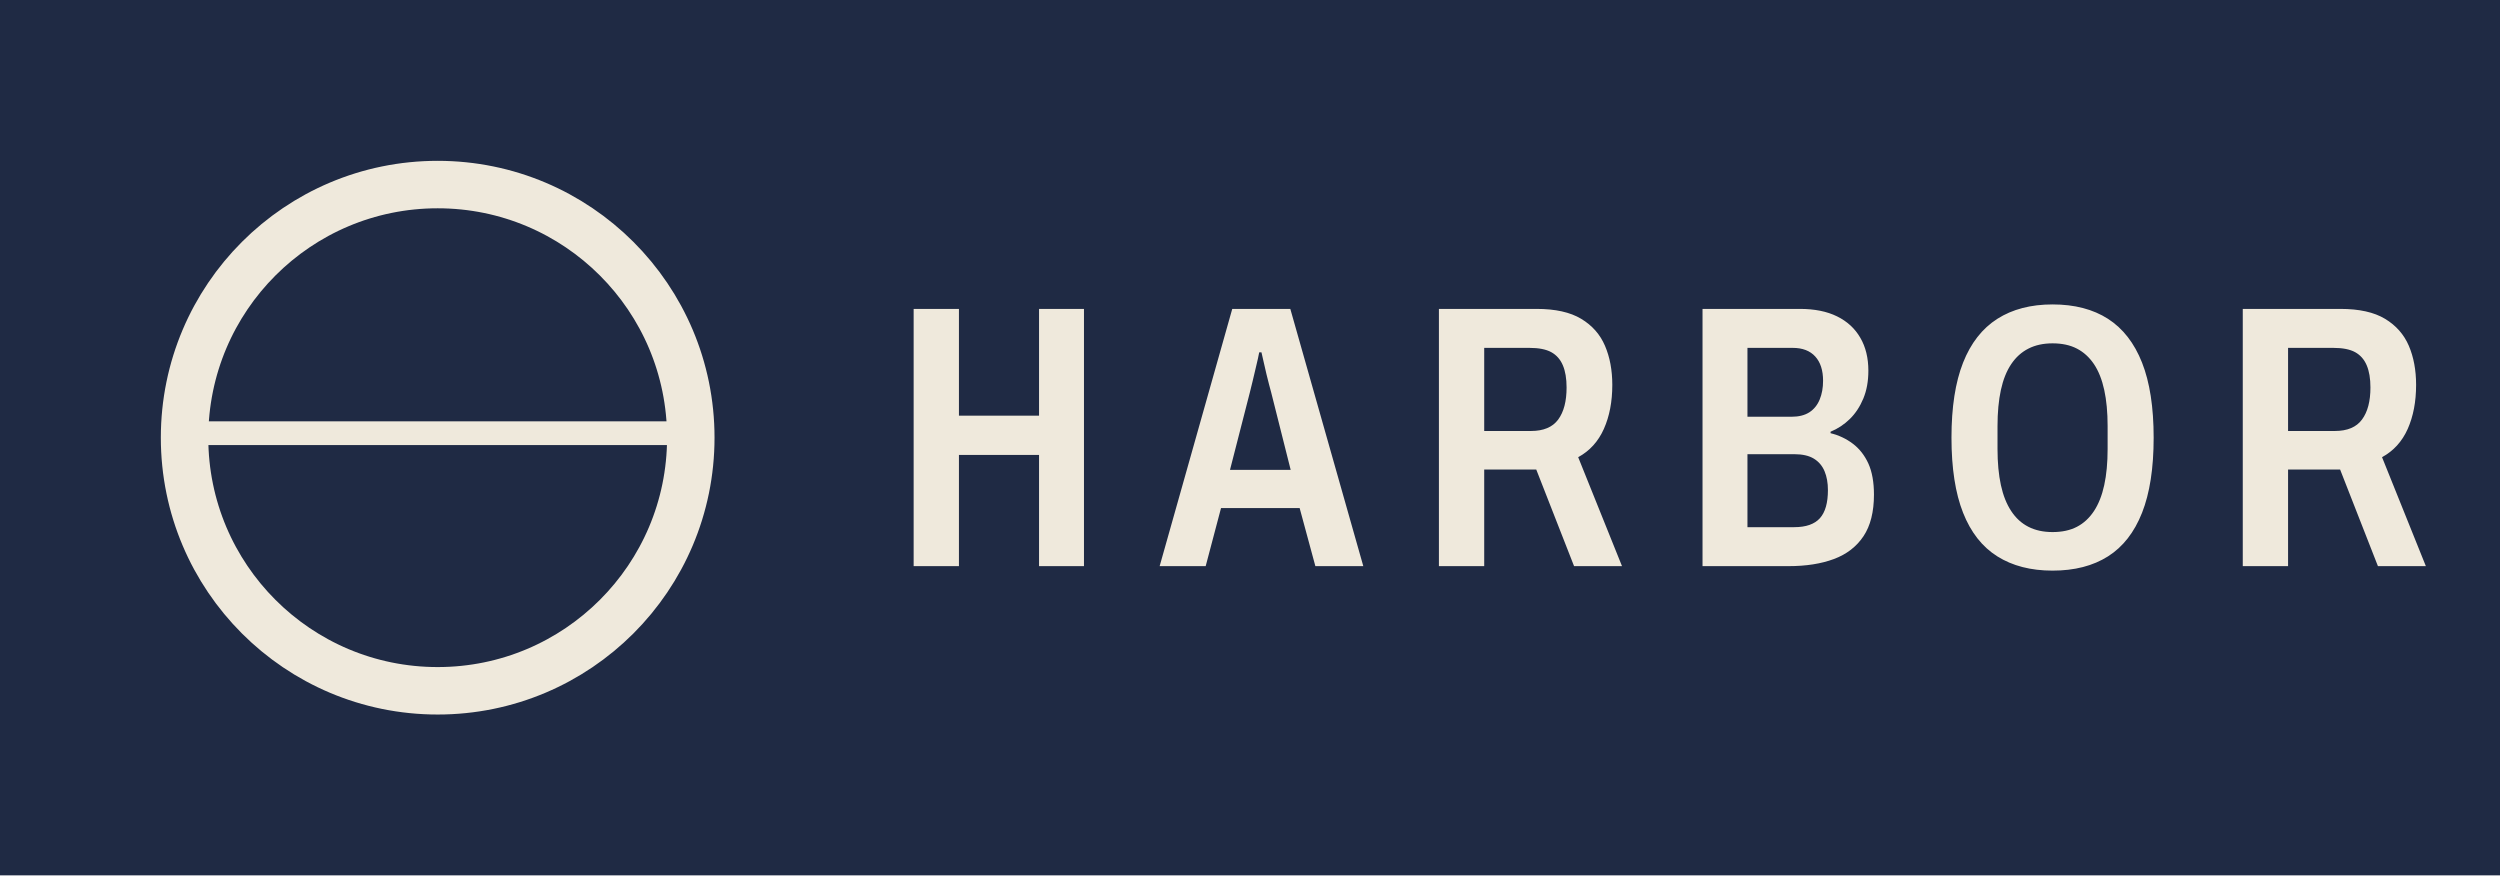
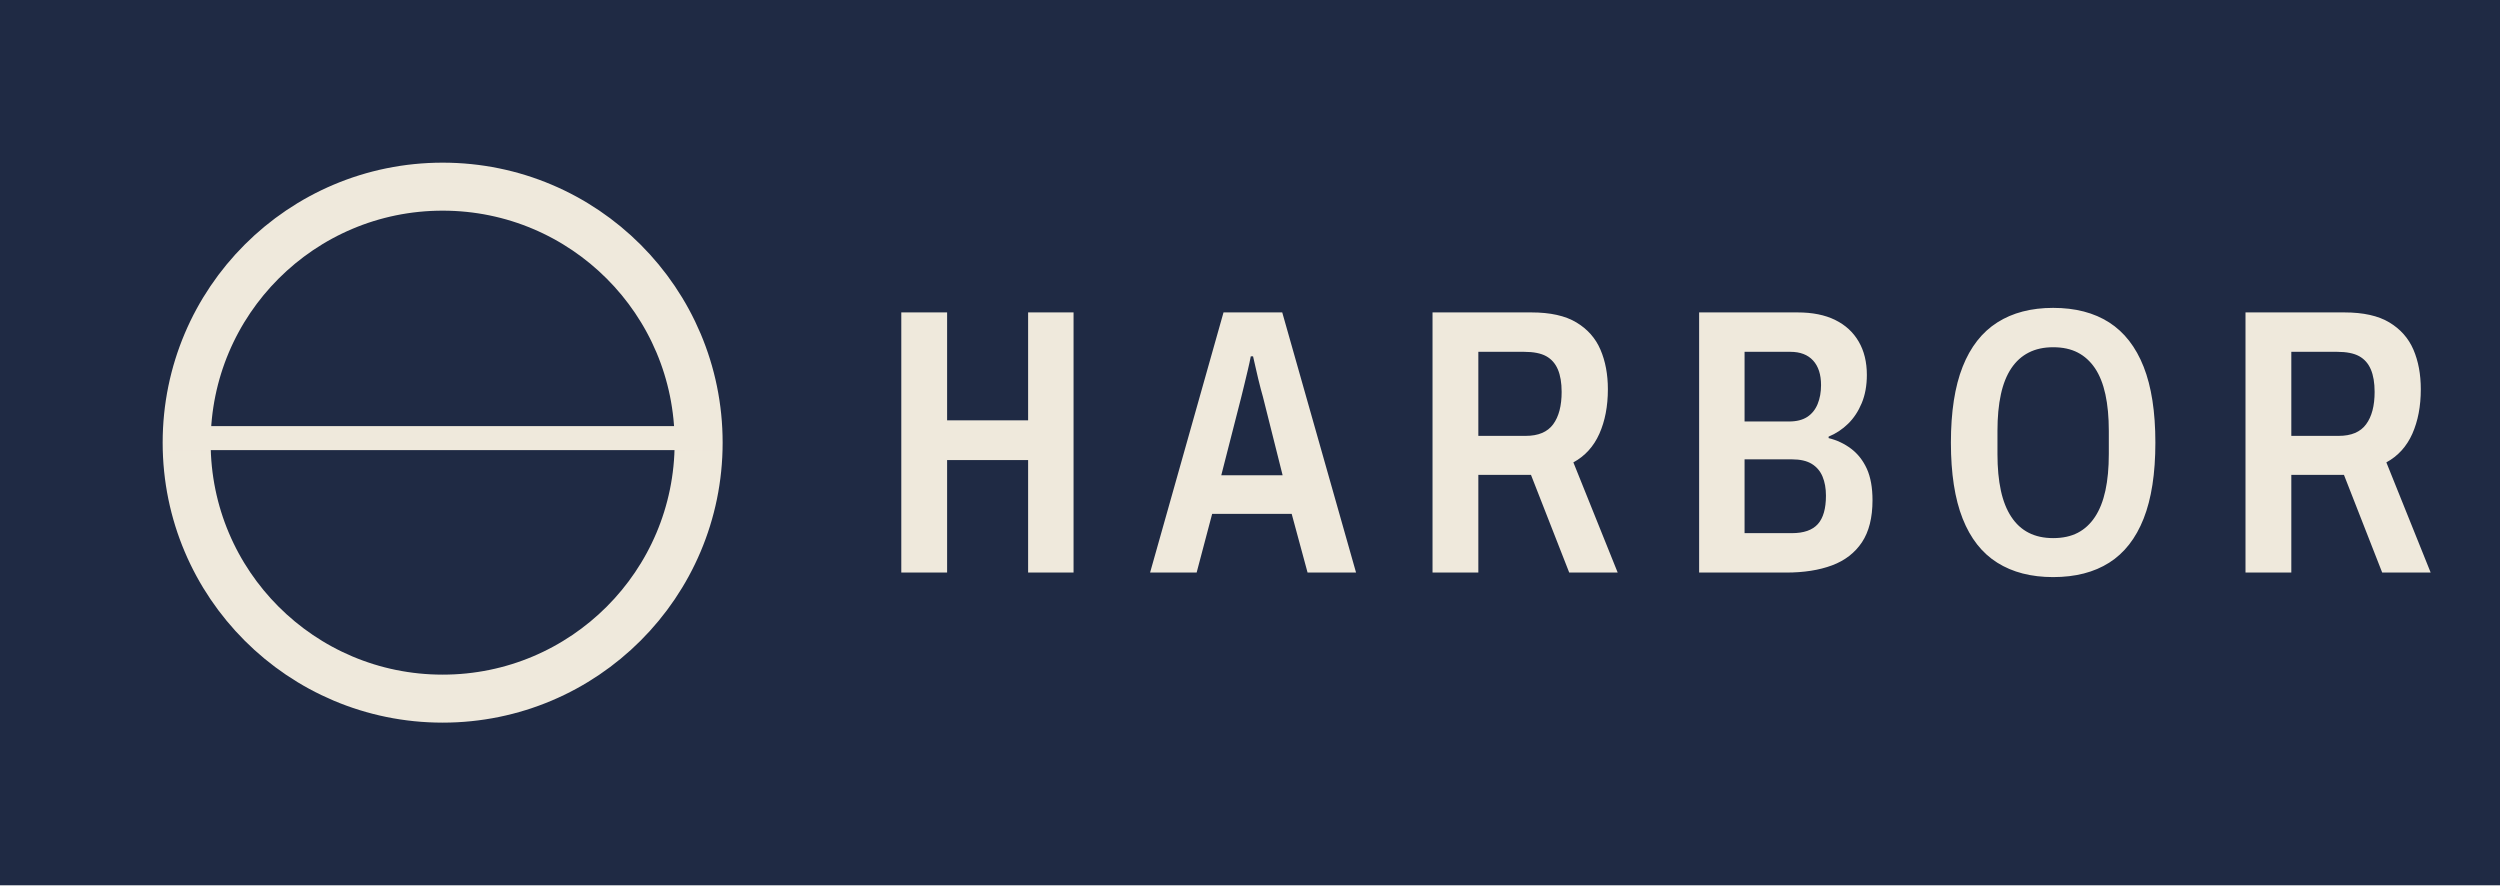
- <svg xmlns="http://www.w3.org/2000/svg" viewBox="-13 -13 474.09 166">
-   <rect x="-13" y="-13" width="474.09" height="166" fill="#1f2a44" />
+ <svg xmlns="http://www.w3.org/2000/svg" viewBox="-13 -13 468.77 166">
+   <rect x="-13" y="-13" width="468.77" height="166" fill="#1f2a44" />
  <circle cx="70" cy="70" r="48" fill="none" stroke="#efe9dc" stroke-width="9" />
  <rect x="18.8" y="66.9" width="102.4" height="4.5" fill="#efe9dc" />
-   <path transform="translate(156 32.02)" d="M4.26 62.34L4.26 13.56L12.85 13.56L12.85 33.80L28.04 33.80L28.04 13.56L36.56 13.56L36.56 62.34L28.04 62.34L28.04 41.25L12.85 41.25L12.85 62.34ZM50.91 62.34L64.68 13.56L75.69 13.56L89.53 62.34L80.44 62.34L77.46 51.33L62.55 51.33L59.64 62.34ZM64.25 44.09L75.76 44.09L72.06 29.39Q71.92 28.83 71.67 27.94Q71.43 27.05 71.18 25.99Q70.93 24.92 70.68 23.82Q70.43 22.72 70.22 21.80L69.79 21.80Q69.58 22.93 69.22 24.39Q68.87 25.84 68.55 27.23Q68.23 28.61 68.02 29.39ZM103.87 62.34L103.87 13.56L122.40 13.56Q127.73 13.56 130.85 15.44Q133.98 17.32 135.36 20.55Q136.75 23.78 136.75 27.97Q136.75 32.73 135.15 36.32Q133.55 39.90 130.28 41.68L138.59 62.34L129.50 62.34L122.33 44.02L112.46 44.02L112.46 62.34ZM112.46 36.71L121.34 36.71Q124.89 36.71 126.49 34.54Q128.08 32.38 128.08 28.47Q128.08 25.91 127.37 24.25Q126.66 22.58 125.17 21.76Q123.68 20.95 121.05 20.95L112.46 20.95ZM153.86 62.34L153.86 13.56L172.32 13.56Q176.51 13.56 179.38 14.98Q182.26 16.40 183.78 19.03Q185.31 21.65 185.31 25.28Q185.31 28.26 184.35 30.57Q183.39 32.87 181.80 34.43Q180.20 36.00 178.14 36.85L178.14 37.13Q180.48 37.70 182.36 39.12Q184.24 40.54 185.31 42.88Q186.37 45.23 186.37 48.78Q186.37 53.68 184.39 56.66Q182.40 59.64 178.78 60.99Q175.16 62.34 170.19 62.34ZM162.38 54.95L171.25 54.95Q174.59 54.95 176.12 53.25Q177.64 51.55 177.64 47.92Q177.64 45.87 177.00 44.34Q176.36 42.81 174.98 41.96Q173.59 41.11 171.25 41.11L162.38 41.11ZM162.38 34.01L170.75 34.01Q172.81 34.01 174.13 33.16Q175.44 32.30 176.08 30.74Q176.72 29.18 176.72 27.19Q176.72 24.21 175.23 22.58Q173.74 20.95 170.97 20.95L162.38 20.95ZM220.24 63.19Q214.06 63.19 209.77 60.49Q205.47 57.79 203.27 52.22Q201.07 46.65 201.07 37.98Q201.07 29.32 203.27 23.75Q205.47 18.18 209.77 15.44Q214.06 12.71 220.24 12.71Q226.49 12.71 230.75 15.44Q235.01 18.18 237.21 23.75Q239.41 29.32 239.41 37.98Q239.41 46.65 237.21 52.22Q235.01 57.79 230.75 60.49Q226.49 63.19 220.24 63.19ZM220.24 55.88Q222.94 55.88 224.86 54.88Q226.77 53.89 228.09 51.90Q229.40 49.91 230.04 46.97Q230.68 44.02 230.68 40.11L230.68 35.78Q230.68 31.88 230.04 28.93Q229.40 25.99 228.09 24.03Q226.77 22.08 224.86 21.09Q222.94 20.09 220.24 20.09Q217.61 20.09 215.66 21.09Q213.71 22.08 212.40 24.03Q211.08 25.99 210.44 28.93Q209.80 31.88 209.80 35.78L209.80 40.11Q209.80 44.02 210.44 46.97Q211.08 49.91 212.40 51.90Q213.71 53.89 215.66 54.88Q217.61 55.88 220.24 55.88ZM256.31 62.34L256.31 13.56L274.84 13.56Q280.17 13.56 283.29 15.44Q286.41 17.32 287.80 20.55Q289.18 23.78 289.18 27.97Q289.18 32.73 287.59 36.32Q285.99 39.90 282.72 41.68L291.03 62.34L281.94 62.34L274.77 44.02L264.90 44.02L264.90 62.34ZM264.90 36.71L273.78 36.71Q277.33 36.71 278.92 34.54Q280.52 32.38 280.52 28.47Q280.52 25.91 279.81 24.25Q279.10 22.58 277.61 21.76Q276.12 20.95 273.49 20.95L264.90 20.95Z" fill="#efe9dc" />
+   <path transform="translate(156 32.02)" d="M0.00 62.34L0.00 13.56L8.59 13.56L8.59 33.80L23.78 33.80L23.78 13.56L32.30 13.56L32.30 62.34L23.78 62.34L23.78 41.25L8.59 41.25L8.59 62.34ZM46.65 62.34L60.42 13.56L71.43 13.56L85.27 62.34L76.18 62.34L73.20 51.33L58.29 51.33L55.38 62.34ZM60.00 44.09L71.50 44.09L67.81 29.39Q67.66 28.83 67.41 27.94Q67.17 27.05 66.92 25.99Q66.67 24.92 66.42 23.82Q66.17 22.72 65.96 21.80L65.53 21.80Q65.32 22.93 64.97 24.39Q64.61 25.84 64.29 27.23Q63.97 28.61 63.76 29.39ZM99.61 62.34L99.61 13.56L118.14 13.56Q123.47 13.56 126.59 15.44Q129.72 17.32 131.10 20.55Q132.49 23.78 132.49 27.97Q132.49 32.73 130.89 36.32Q129.29 39.90 126.02 41.68L134.33 62.34L125.24 62.34L118.07 44.02L108.20 44.02L108.20 62.34ZM108.20 36.71L117.08 36.71Q120.63 36.71 122.23 34.54Q123.82 32.38 123.82 28.47Q123.82 25.91 123.11 24.25Q122.40 22.58 120.91 21.76Q119.42 20.95 116.79 20.95L108.20 20.95ZM149.60 62.34L149.60 13.56L168.06 13.56Q172.25 13.56 175.12 14.98Q178.00 16.40 179.52 19.03Q181.05 21.65 181.05 25.28Q181.05 28.26 180.09 30.57Q179.13 32.87 177.54 34.43Q175.94 36.00 173.88 36.85L173.88 37.13Q176.22 37.70 178.10 39.12Q179.98 40.54 181.05 42.88Q182.11 45.23 182.11 48.78Q182.11 53.68 180.13 56.66Q178.14 59.64 174.52 60.99Q170.90 62.34 165.93 62.34ZM158.12 54.95L166.99 54.95Q170.33 54.95 171.86 53.25Q173.38 51.55 173.38 47.92Q173.38 45.87 172.74 44.34Q172.10 42.81 170.72 41.96Q169.33 41.11 166.99 41.11L158.12 41.11ZM158.12 34.01L166.49 34.01Q168.55 34.01 169.87 33.16Q171.18 32.30 171.82 30.74Q172.46 29.18 172.46 27.19Q172.46 24.21 170.97 22.58Q169.48 20.95 166.71 20.95L158.12 20.95ZM215.98 63.19Q209.80 63.19 205.51 60.49Q201.21 57.79 199.01 52.22Q196.81 46.65 196.81 37.98Q196.81 29.32 199.01 23.75Q201.21 18.18 205.51 15.44Q209.80 12.71 215.98 12.71Q222.23 12.71 226.49 15.44Q230.75 18.18 232.95 23.75Q235.15 29.32 235.15 37.98Q235.15 46.65 232.95 52.22Q230.75 57.79 226.49 60.49Q222.23 63.19 215.98 63.19ZM215.98 55.88Q218.68 55.88 220.60 54.88Q222.51 53.89 223.83 51.90Q225.14 49.91 225.78 46.97Q226.42 44.02 226.42 40.11L226.42 35.78Q226.42 31.88 225.78 28.93Q225.14 25.99 223.83 24.03Q222.51 22.08 220.60 21.09Q218.68 20.09 215.98 20.09Q213.35 20.09 211.40 21.09Q209.45 22.08 208.14 24.03Q206.82 25.99 206.18 28.93Q205.54 31.88 205.54 35.78L205.54 40.11Q205.54 44.02 206.18 46.97Q206.82 49.91 208.14 51.90Q209.45 53.89 211.40 54.88Q213.35 55.88 215.98 55.88ZM252.05 62.34L252.05 13.56L270.58 13.56Q275.91 13.56 279.03 15.44Q282.15 17.32 283.54 20.55Q284.92 23.78 284.92 27.97Q284.92 32.73 283.33 36.32Q281.73 39.90 278.46 41.68L286.77 62.34L277.68 62.34L270.51 44.02L260.64 44.02L260.64 62.34ZM260.64 36.71L269.52 36.71Q273.07 36.71 274.66 34.54Q276.26 32.38 276.26 28.47Q276.26 25.91 275.55 24.25Q274.84 22.58 273.35 21.76Q271.86 20.95 269.23 20.95L260.64 20.95Z" fill="#efe9dc" />
</svg>
